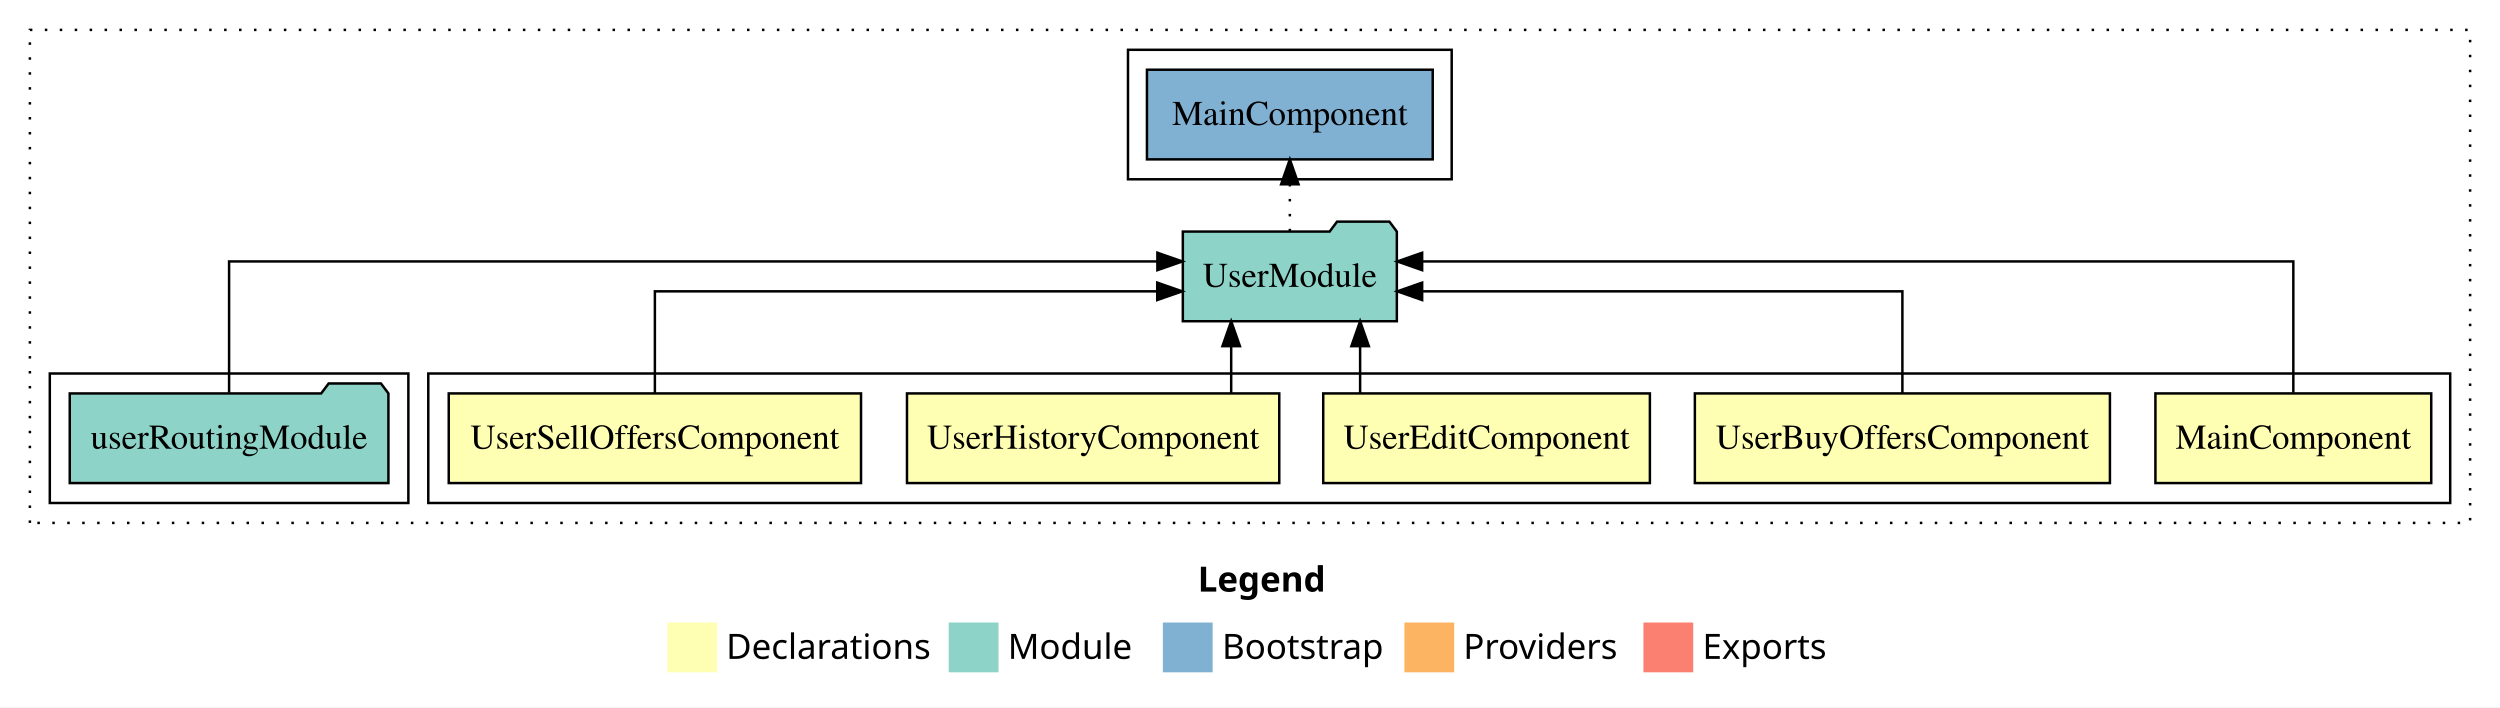
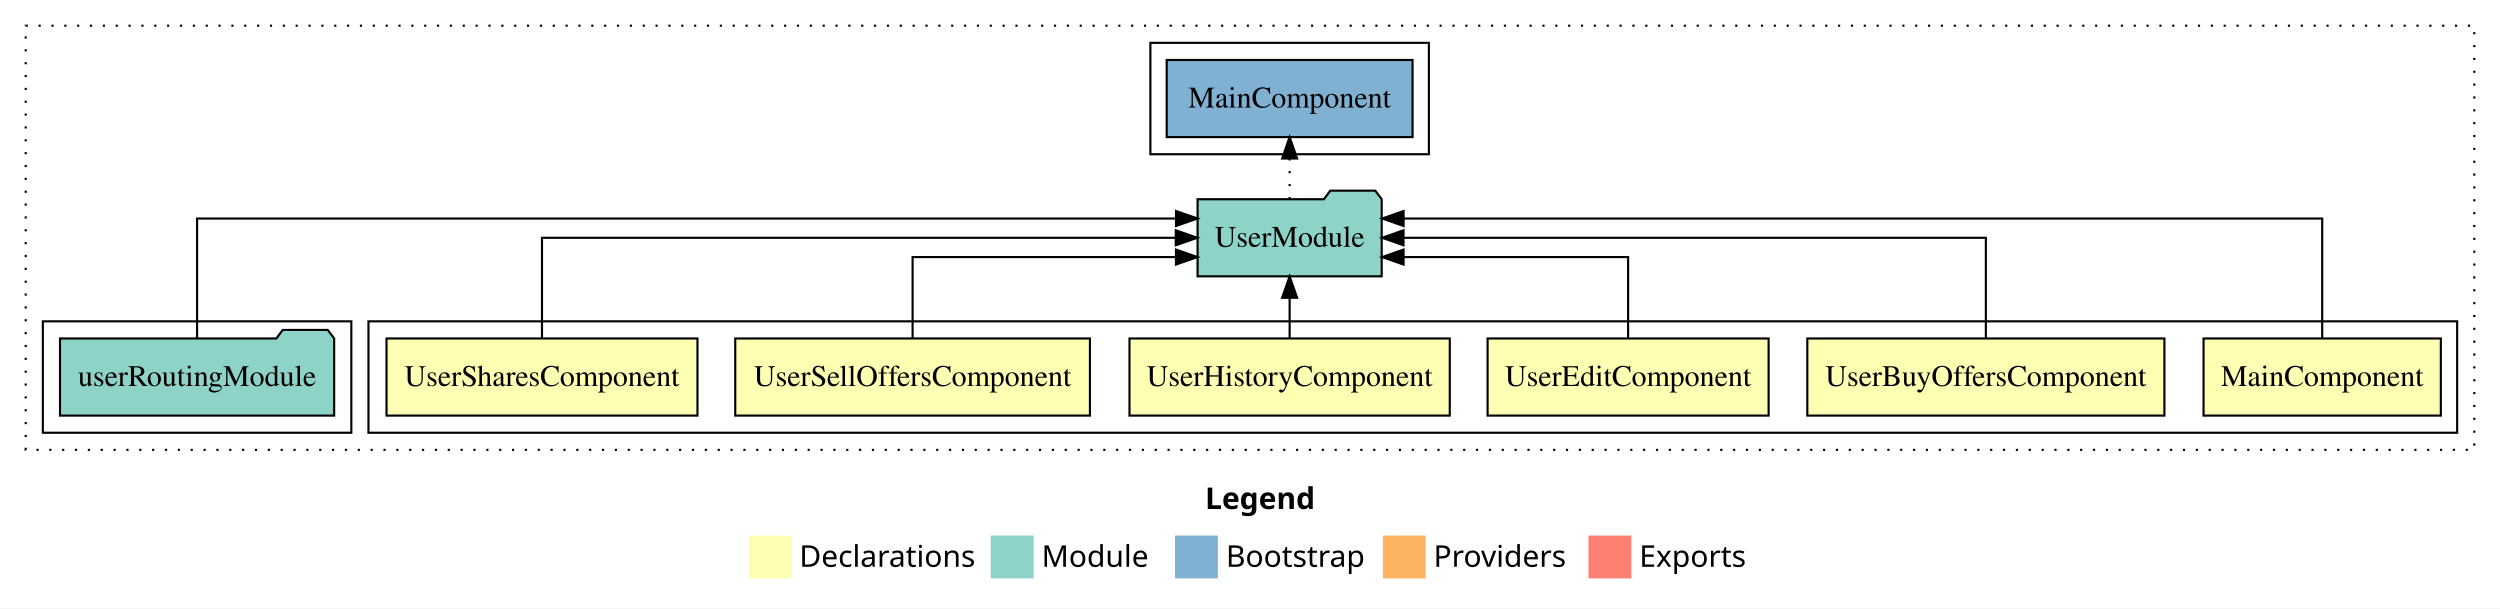
- <svg xmlns="http://www.w3.org/2000/svg" width="1004pt" height="284pt" viewBox="0.00 0.00 1004.00 284.00">
+ <svg xmlns="http://www.w3.org/2000/svg" width="1167pt" height="284pt" viewBox="0.00 0.00 1167.00 284.00">
  <g id="graph0" class="graph" transform="scale(1 1) rotate(0) translate(4 280)">
-     <polygon fill="#ffffff" stroke="transparent" points="-4,4 -4,-280 1000,-280 1000,4 -4,4" />
-     <text text-anchor="start" x="477.009" y="-42.4" font-family="sans-serif" font-weight="bold" font-size="14.00" fill="#000000">Legend</text>
-     <polygon fill="#ffffb3" stroke="transparent" points="264,-10 264,-30 284,-30 284,-10 264,-10" />
-     <text text-anchor="start" x="287.629" y="-15.4" font-family="sans-serif" font-size="14.00" fill="#000000">  Declarations</text>
-     <polygon fill="#8dd3c7" stroke="transparent" points="377,-10 377,-30 397,-30 397,-10 377,-10" />
-     <text text-anchor="start" x="400.725" y="-15.4" font-family="sans-serif" font-size="14.00" fill="#000000">  Module</text>
-     <polygon fill="#80b1d3" stroke="transparent" points="463,-10 463,-30 483,-30 483,-10 463,-10" />
-     <text text-anchor="start" x="486.781" y="-15.4" font-family="sans-serif" font-size="14.00" fill="#000000">  Bootstrap</text>
-     <polygon fill="#fdb462" stroke="transparent" points="560,-10 560,-30 580,-30 580,-10 560,-10" />
-     <text text-anchor="start" x="583.673" y="-15.4" font-family="sans-serif" font-size="14.00" fill="#000000">  Providers</text>
-     <polygon fill="#fb8072" stroke="transparent" points="656,-10 656,-30 676,-30 676,-10 656,-10" />
-     <text text-anchor="start" x="679.726" y="-15.4" font-family="sans-serif" font-size="14.00" fill="#000000">  Exports</text>
+     <polygon fill="#ffffff" stroke="transparent" points="-4,4 -4,-280 1163,-280 1163,4 -4,4" />
+     <text text-anchor="start" x="558.509" y="-42.4" font-family="sans-serif" font-weight="bold" font-size="14.00" fill="#000000">Legend</text>
+     <polygon fill="#ffffb3" stroke="transparent" points="345.5,-10 345.5,-30 365.5,-30 365.5,-10 345.5,-10" />
+     <text text-anchor="start" x="369.129" y="-15.4" font-family="sans-serif" font-size="14.00" fill="#000000">  Declarations</text>
+     <polygon fill="#8dd3c7" stroke="transparent" points="458.5,-10 458.5,-30 478.5,-30 478.5,-10 458.5,-10" />
+     <text text-anchor="start" x="482.225" y="-15.4" font-family="sans-serif" font-size="14.00" fill="#000000">  Module</text>
+     <polygon fill="#80b1d3" stroke="transparent" points="544.5,-10 544.5,-30 564.5,-30 564.5,-10 544.5,-10" />
+     <text text-anchor="start" x="568.281" y="-15.4" font-family="sans-serif" font-size="14.00" fill="#000000">  Bootstrap</text>
+     <polygon fill="#fdb462" stroke="transparent" points="641.5,-10 641.5,-30 661.5,-30 661.5,-10 641.5,-10" />
+     <text text-anchor="start" x="665.173" y="-15.4" font-family="sans-serif" font-size="14.00" fill="#000000">  Providers</text>
+     <polygon fill="#fb8072" stroke="transparent" points="737.5,-10 737.5,-30 757.5,-30 757.5,-10 737.5,-10" />
+     <text text-anchor="start" x="761.226" y="-15.4" font-family="sans-serif" font-size="14.00" fill="#000000">  Exports</text>
    <g id="clust1" class="cluster">
-       <polygon fill="none" stroke="#000000" stroke-dasharray="1,5" points="8,-70 8,-268 988,-268 988,-70 8,-70" />
+       <polygon fill="none" stroke="#000000" stroke-dasharray="1,5" points="8,-70 8,-268 1151,-268 1151,-70 8,-70" />
    </g>
    <g id="clust2" class="cluster">
-       <polygon fill="none" stroke="#000000" points="168,-78 168,-130 980,-130 980,-78 168,-78" />
+       <polygon fill="none" stroke="#000000" points="168,-78 168,-130 1143,-130 1143,-78 168,-78" />
    </g>
-     <g id="clust8" class="cluster">
+     <g id="clust9" class="cluster">
      <polygon fill="none" stroke="#000000" points="16,-78 16,-130 160,-130 160,-78 16,-78" />
    </g>
-     <g id="clust10" class="cluster">
-       <polygon fill="none" stroke="#000000" points="449,-208 449,-260 579,-260 579,-208 449,-208" />
+     <g id="clust11" class="cluster">
+       <polygon fill="none" stroke="#000000" points="533,-208 533,-260 663,-260 663,-208 533,-208" />
    </g>
    <g id="node1" class="node">
-       <polygon fill="#ffffb3" stroke="#000000" points="972.382,-122 861.618,-122 861.618,-86 972.382,-86 972.382,-122" />
-       <text text-anchor="middle" x="917" y="-99.8" font-family="Times,serif" font-size="14.00" fill="#000000">MainComponent</text>
+       <polygon fill="#ffffb3" stroke="#000000" points="1135.382,-122 1024.618,-122 1024.618,-86 1135.382,-86 1135.382,-122" />
+       <text text-anchor="middle" x="1080" y="-99.8" font-family="Times,serif" font-size="14.00" fill="#000000">MainComponent</text>
+     </g>
+     <g id="node7" class="node">
+       <polygon fill="#8dd3c7" stroke="#000000" points="640.976,-187 637.976,-191 616.976,-191 613.976,-187 555.024,-187 555.024,-151 640.976,-151 640.976,-187" />
+       <text text-anchor="middle" x="598" y="-164.8" font-family="Times,serif" font-size="14.00" fill="#000000">UserModule</text>
+     </g>
+     <g id="edge1" class="edge">
+       <path fill="none" stroke="#000000" d="M1080,-122.292C1080,-144.206 1080,-178 1080,-178 1080,-178 651.198,-178 651.198,-178" />
+       <polygon fill="#000000" stroke="#000000" points="651.198,-174.5 641.198,-178 651.198,-181.5 651.198,-174.5" />
+     </g>
+     <g id="node2" class="node">
+       <polygon fill="#ffffb3" stroke="#000000" points="1006.343,-122 839.657,-122 839.657,-86 1006.343,-86 1006.343,-122" />
+       <text text-anchor="middle" x="923" y="-99.8" font-family="Times,serif" font-size="14.00" fill="#000000">UserBuyOffersComponent</text>
+     </g>
+     <g id="edge2" class="edge">
+       <path fill="none" stroke="#000000" d="M923,-122.106C923,-141.339 923,-169 923,-169 923,-169 651.158,-169 651.158,-169" />
+       <polygon fill="#000000" stroke="#000000" points="651.158,-165.5 641.158,-169 651.158,-172.5 651.158,-165.5" />
+     </g>
+     <g id="node3" class="node">
+       <polygon fill="#ffffb3" stroke="#000000" points="821.593,-122 690.407,-122 690.407,-86 821.593,-86 821.593,-122" />
+       <text text-anchor="middle" x="756" y="-99.8" font-family="Times,serif" font-size="14.00" fill="#000000">UserEditComponent</text>
+     </g>
+     <g id="edge3" class="edge">
+       <path fill="none" stroke="#000000" d="M756,-122.027C756,-138.398 756,-160 756,-160 756,-160 651.174,-160 651.174,-160" />
+       <polygon fill="#000000" stroke="#000000" points="651.174,-156.5 641.174,-160 651.174,-163.5 651.174,-156.5" />
+     </g>
+     <g id="node4" class="node">
+       <polygon fill="#ffffb3" stroke="#000000" points="672.752,-122 523.248,-122 523.248,-86 672.752,-86 672.752,-122" />
+       <text text-anchor="middle" x="598" y="-99.8" font-family="Times,serif" font-size="14.00" fill="#000000">UserHistoryComponent</text>
+     </g>
+     <g id="edge4" class="edge">
+       <path fill="none" stroke="#000000" d="M598,-122.106C598,-122.106 598,-140.991 598,-140.991" />
+       <polygon fill="#000000" stroke="#000000" points="594.5,-140.991 598,-150.991 601.5,-140.991 594.5,-140.991" />
+     </g>
+     <g id="node5" class="node">
+       <polygon fill="#ffffb3" stroke="#000000" points="504.785,-122 339.215,-122 339.215,-86 504.785,-86 504.785,-122" />
+       <text text-anchor="middle" x="422" y="-99.8" font-family="Times,serif" font-size="14.00" fill="#000000">UserSellOffersComponent</text>
+     </g>
+     <g id="edge5" class="edge">
+       <path fill="none" stroke="#000000" d="M422,-122.027C422,-138.398 422,-160 422,-160 422,-160 544.946,-160 544.946,-160" />
+       <polygon fill="#000000" stroke="#000000" points="544.946,-163.5 554.946,-160 544.946,-156.5 544.946,-163.5" />
    </g>
    <g id="node6" class="node">
-       <polygon fill="#8dd3c7" stroke="#000000" points="556.976,-187 553.976,-191 532.976,-191 529.976,-187 471.024,-187 471.024,-151 556.976,-151 556.976,-187" />
-       <text text-anchor="middle" x="514" y="-164.8" font-family="Times,serif" font-size="14.00" fill="#000000">UserModule</text>
+       <polygon fill="#ffffb3" stroke="#000000" points="321.576,-122 176.424,-122 176.424,-86 321.576,-86 321.576,-122" />
+       <text text-anchor="middle" x="249" y="-99.8" font-family="Times,serif" font-size="14.00" fill="#000000">UserSharesComponent</text>
    </g>
-     <g id="edge1" class="edge">
-       <path fill="none" stroke="#000000" d="M917,-122.284C917,-143.321 917,-175 917,-175 917,-175 567.128,-175 567.128,-175" />
-       <polygon fill="#000000" stroke="#000000" points="567.128,-171.5 557.128,-175 567.128,-178.5 567.128,-171.5" />
+     <g id="edge6" class="edge">
+       <path fill="none" stroke="#000000" d="M249,-122.106C249,-141.339 249,-169 249,-169 249,-169 544.856,-169 544.856,-169" />
+       <polygon fill="#000000" stroke="#000000" points="544.856,-172.5 554.856,-169 544.856,-165.5 544.856,-172.5" />
    </g>
-     <g id="node2" class="node">
-       <polygon fill="#ffffb3" stroke="#000000" points="843.343,-122 676.657,-122 676.657,-86 843.343,-86 843.343,-122" />
-       <text text-anchor="middle" x="760" y="-99.8" font-family="Times,serif" font-size="14.00" fill="#000000">UserBuyOffersComponent</text>
+     <g id="node9" class="node">
+       <polygon fill="#80b1d3" stroke="#000000" points="655.383,-252 540.617,-252 540.617,-216 655.383,-216 655.383,-252" />
+       <text text-anchor="middle" x="598" y="-229.8" font-family="Times,serif" font-size="14.00" fill="#000000">MainComponent </text>
    </g>
-     <g id="edge2" class="edge">
-       <path fill="none" stroke="#000000" d="M760,-122.022C760,-139.373 760,-163 760,-163 760,-163 567.131,-163 567.131,-163" />
-       <polygon fill="#000000" stroke="#000000" points="567.131,-159.5 557.131,-163 567.131,-166.5 567.131,-159.5" />
-     </g>
-     <g id="node3" class="node">
-       <polygon fill="#ffffb3" stroke="#000000" points="658.593,-122 527.407,-122 527.407,-86 658.593,-86 658.593,-122" />
-       <text text-anchor="middle" x="593" y="-99.8" font-family="Times,serif" font-size="14.00" fill="#000000">UserEditComponent</text>
-     </g>
-     <g id="edge3" class="edge">
-       <path fill="none" stroke="#000000" d="M542.221,-122.106C542.221,-122.106 542.221,-140.991 542.221,-140.991" />
-       <polygon fill="#000000" stroke="#000000" points="538.721,-140.991 542.221,-150.991 545.721,-140.991 538.721,-140.991" />
-     </g>
-     <g id="node4" class="node">
-       <polygon fill="#ffffb3" stroke="#000000" points="509.752,-122 360.248,-122 360.248,-86 509.752,-86 509.752,-122" />
-       <text text-anchor="middle" x="435" y="-99.8" font-family="Times,serif" font-size="14.00" fill="#000000">UserHistoryComponent</text>
-     </g>
-     <g id="edge4" class="edge">
-       <path fill="none" stroke="#000000" d="M490.444,-122.106C490.444,-122.106 490.444,-140.991 490.444,-140.991" />
-       <polygon fill="#000000" stroke="#000000" points="486.944,-140.991 490.444,-150.991 493.944,-140.991 486.944,-140.991" />
-     </g>
-     <g id="node5" class="node">
-       <polygon fill="#ffffb3" stroke="#000000" points="341.785,-122 176.215,-122 176.215,-86 341.785,-86 341.785,-122" />
-       <text text-anchor="middle" x="259" y="-99.8" font-family="Times,serif" font-size="14.00" fill="#000000">UserSellOffersComponent</text>
-     </g>
-     <g id="edge5" class="edge">
-       <path fill="none" stroke="#000000" d="M259,-122.022C259,-139.373 259,-163 259,-163 259,-163 460.743,-163 460.743,-163" />
-       <polygon fill="#000000" stroke="#000000" points="460.743,-166.5 470.743,-163 460.743,-159.5 460.743,-166.5" />
+     <g id="edge8" class="edge">
+       <path fill="none" stroke="#000000" stroke-dasharray="1,5" d="M598,-187.106C598,-187.106 598,-205.991 598,-205.991" />
+       <polygon fill="#000000" stroke="#000000" points="594.5,-205.991 598,-215.991 601.5,-205.991 594.5,-205.991" />
    </g>
    <g id="node8" class="node">
-       <polygon fill="#80b1d3" stroke="#000000" points="571.383,-252 456.617,-252 456.617,-216 571.383,-216 571.383,-252" />
-       <text text-anchor="middle" x="514" y="-229.8" font-family="Times,serif" font-size="14.00" fill="#000000">MainComponent </text>
-     </g>
-     <g id="edge7" class="edge">
-       <path fill="none" stroke="#000000" stroke-dasharray="1,5" d="M514,-187.106C514,-187.106 514,-205.991 514,-205.991" />
-       <polygon fill="#000000" stroke="#000000" points="510.5,-205.991 514,-215.991 517.5,-205.991 510.5,-205.991" />
-     </g>
-     <g id="node7" class="node">
      <polygon fill="#8dd3c7" stroke="#000000" points="151.987,-122 148.987,-126 127.987,-126 124.987,-122 24.013,-122 24.013,-86 151.987,-86 151.987,-122" />
      <text text-anchor="middle" x="88" y="-99.8" font-family="Times,serif" font-size="14.00" fill="#000000">userRoutingModule</text>
    </g>
-     <g id="edge6" class="edge">
-       <path fill="none" stroke="#000000" d="M88,-122.284C88,-143.321 88,-175 88,-175 88,-175 460.808,-175 460.808,-175" />
-       <polygon fill="#000000" stroke="#000000" points="460.808,-178.5 470.808,-175 460.808,-171.5 460.808,-178.5" />
+     <g id="edge7" class="edge">
+       <path fill="none" stroke="#000000" d="M88,-122.292C88,-144.206 88,-178 88,-178 88,-178 544.957,-178 544.957,-178" />
+       <polygon fill="#000000" stroke="#000000" points="544.957,-181.5 554.957,-178 544.957,-174.5 544.957,-181.5" />
    </g>
  </g>
</svg>
